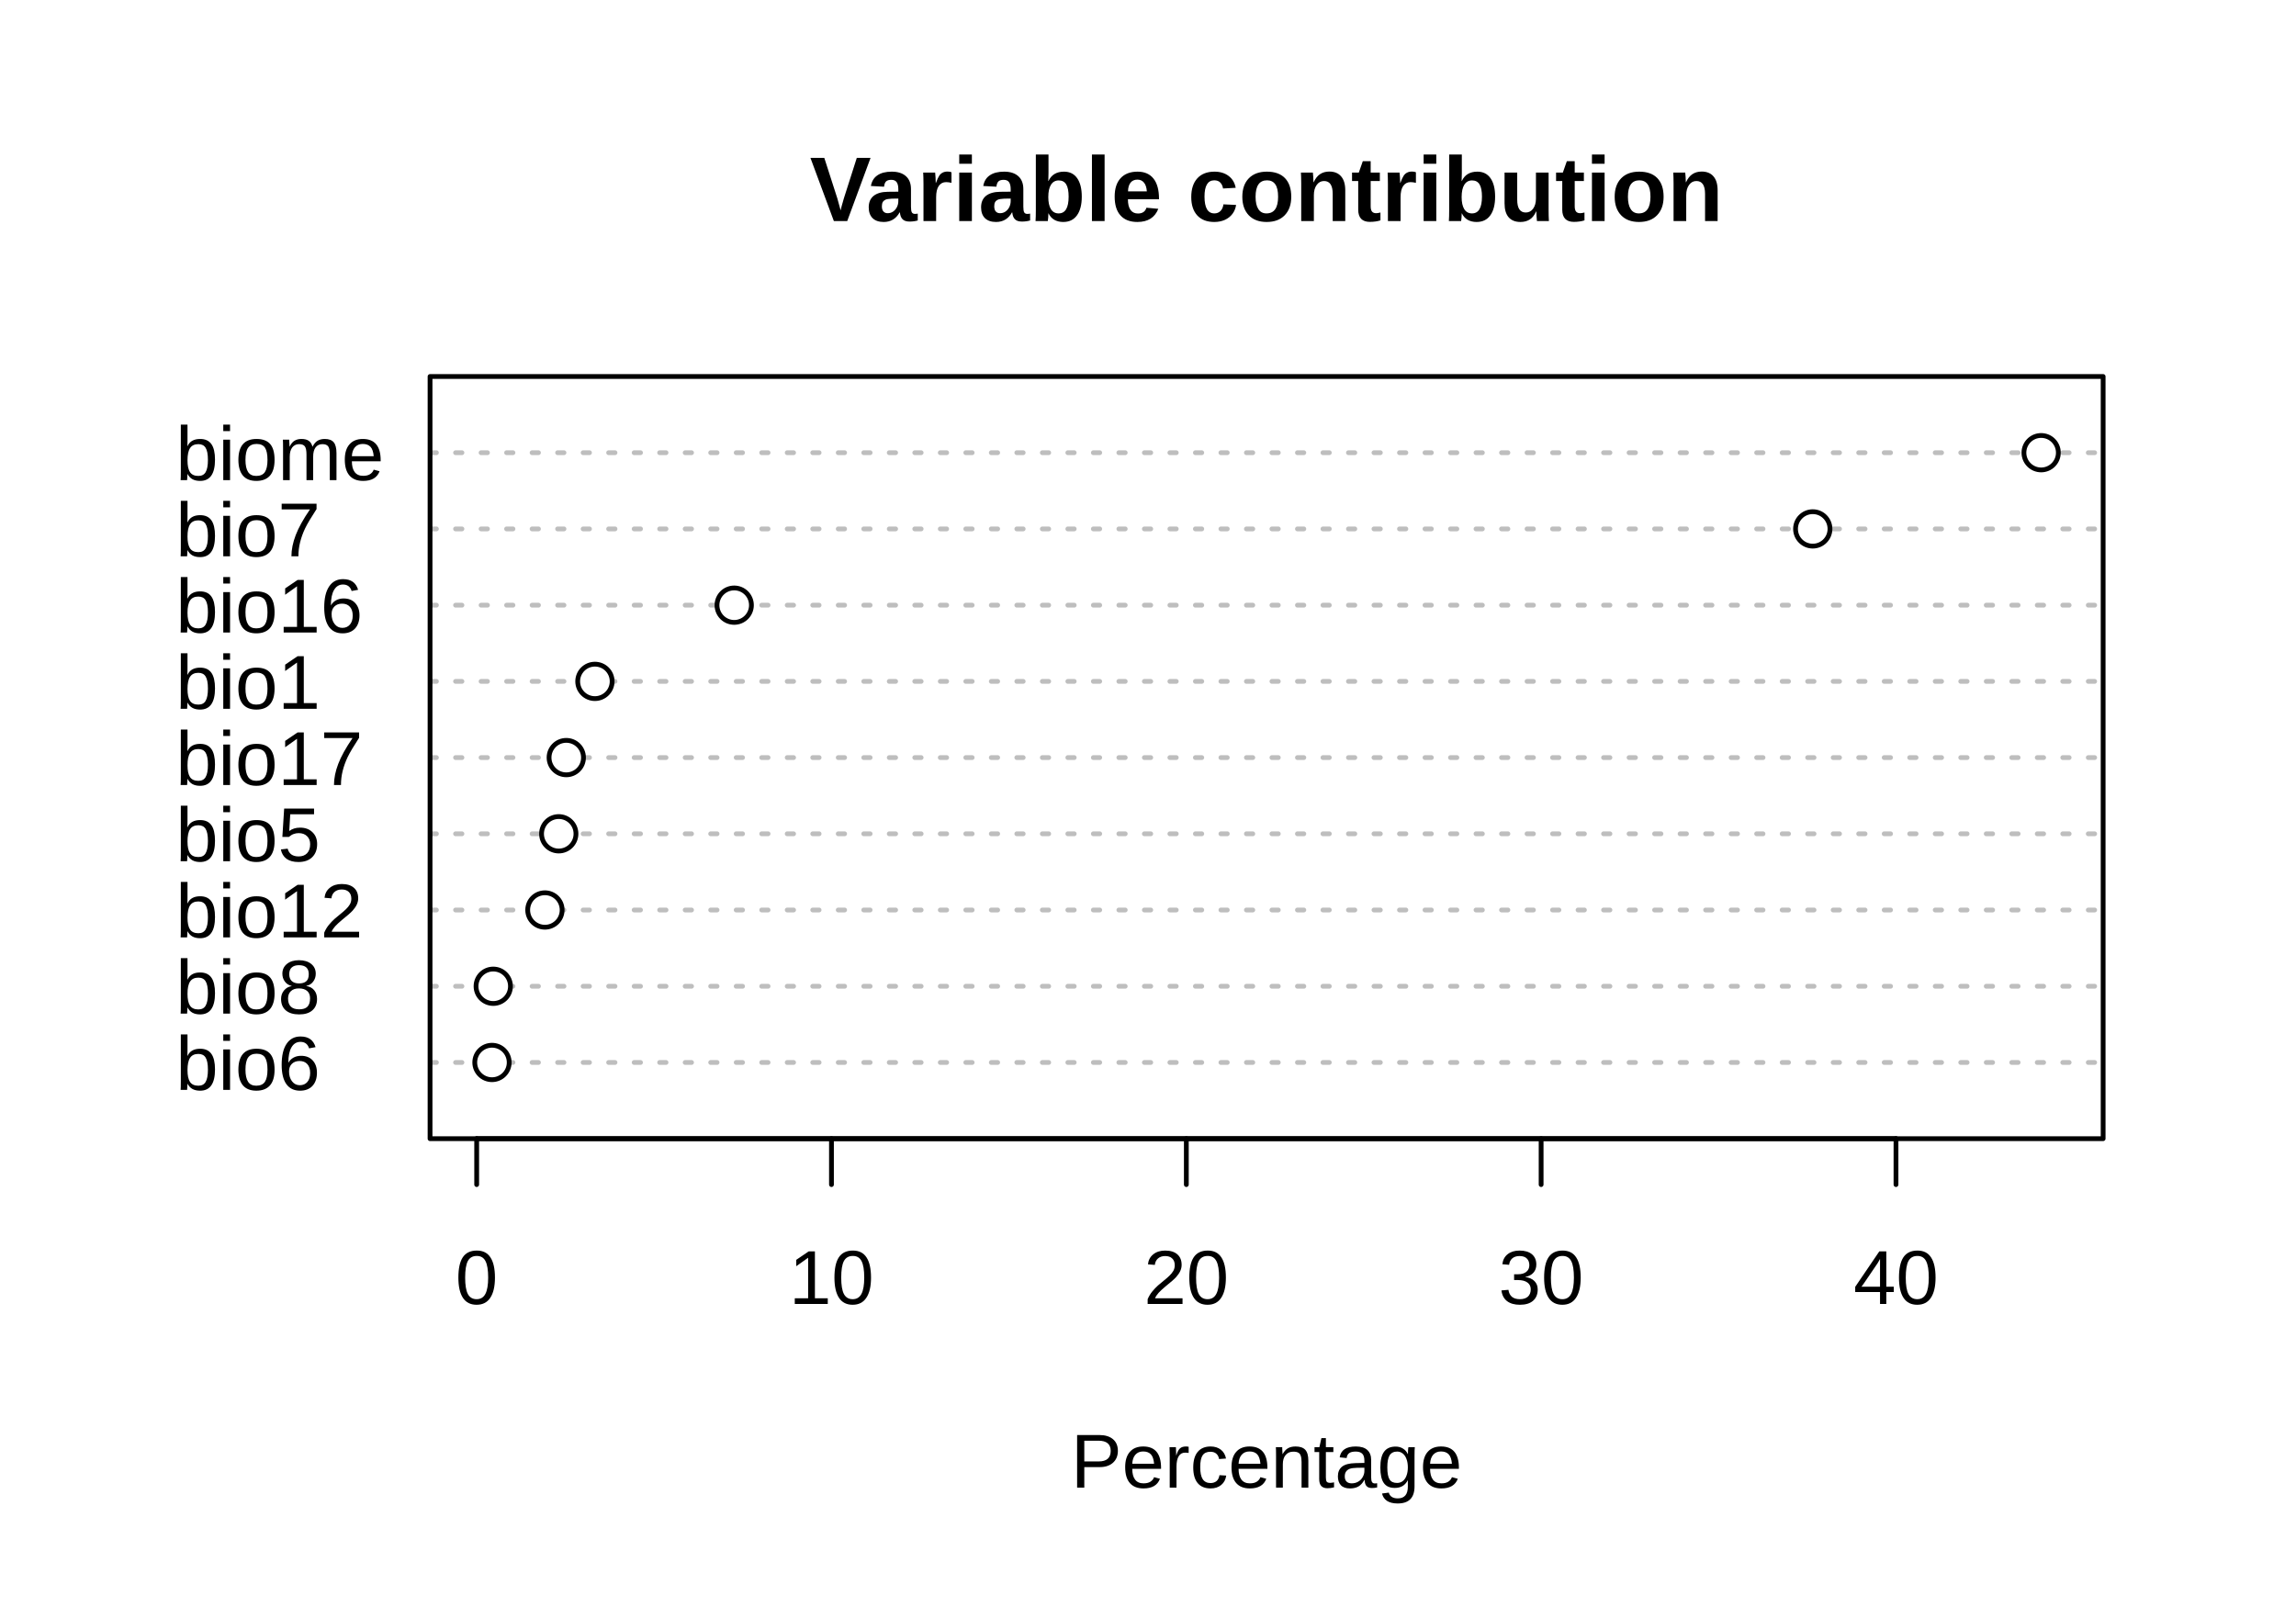
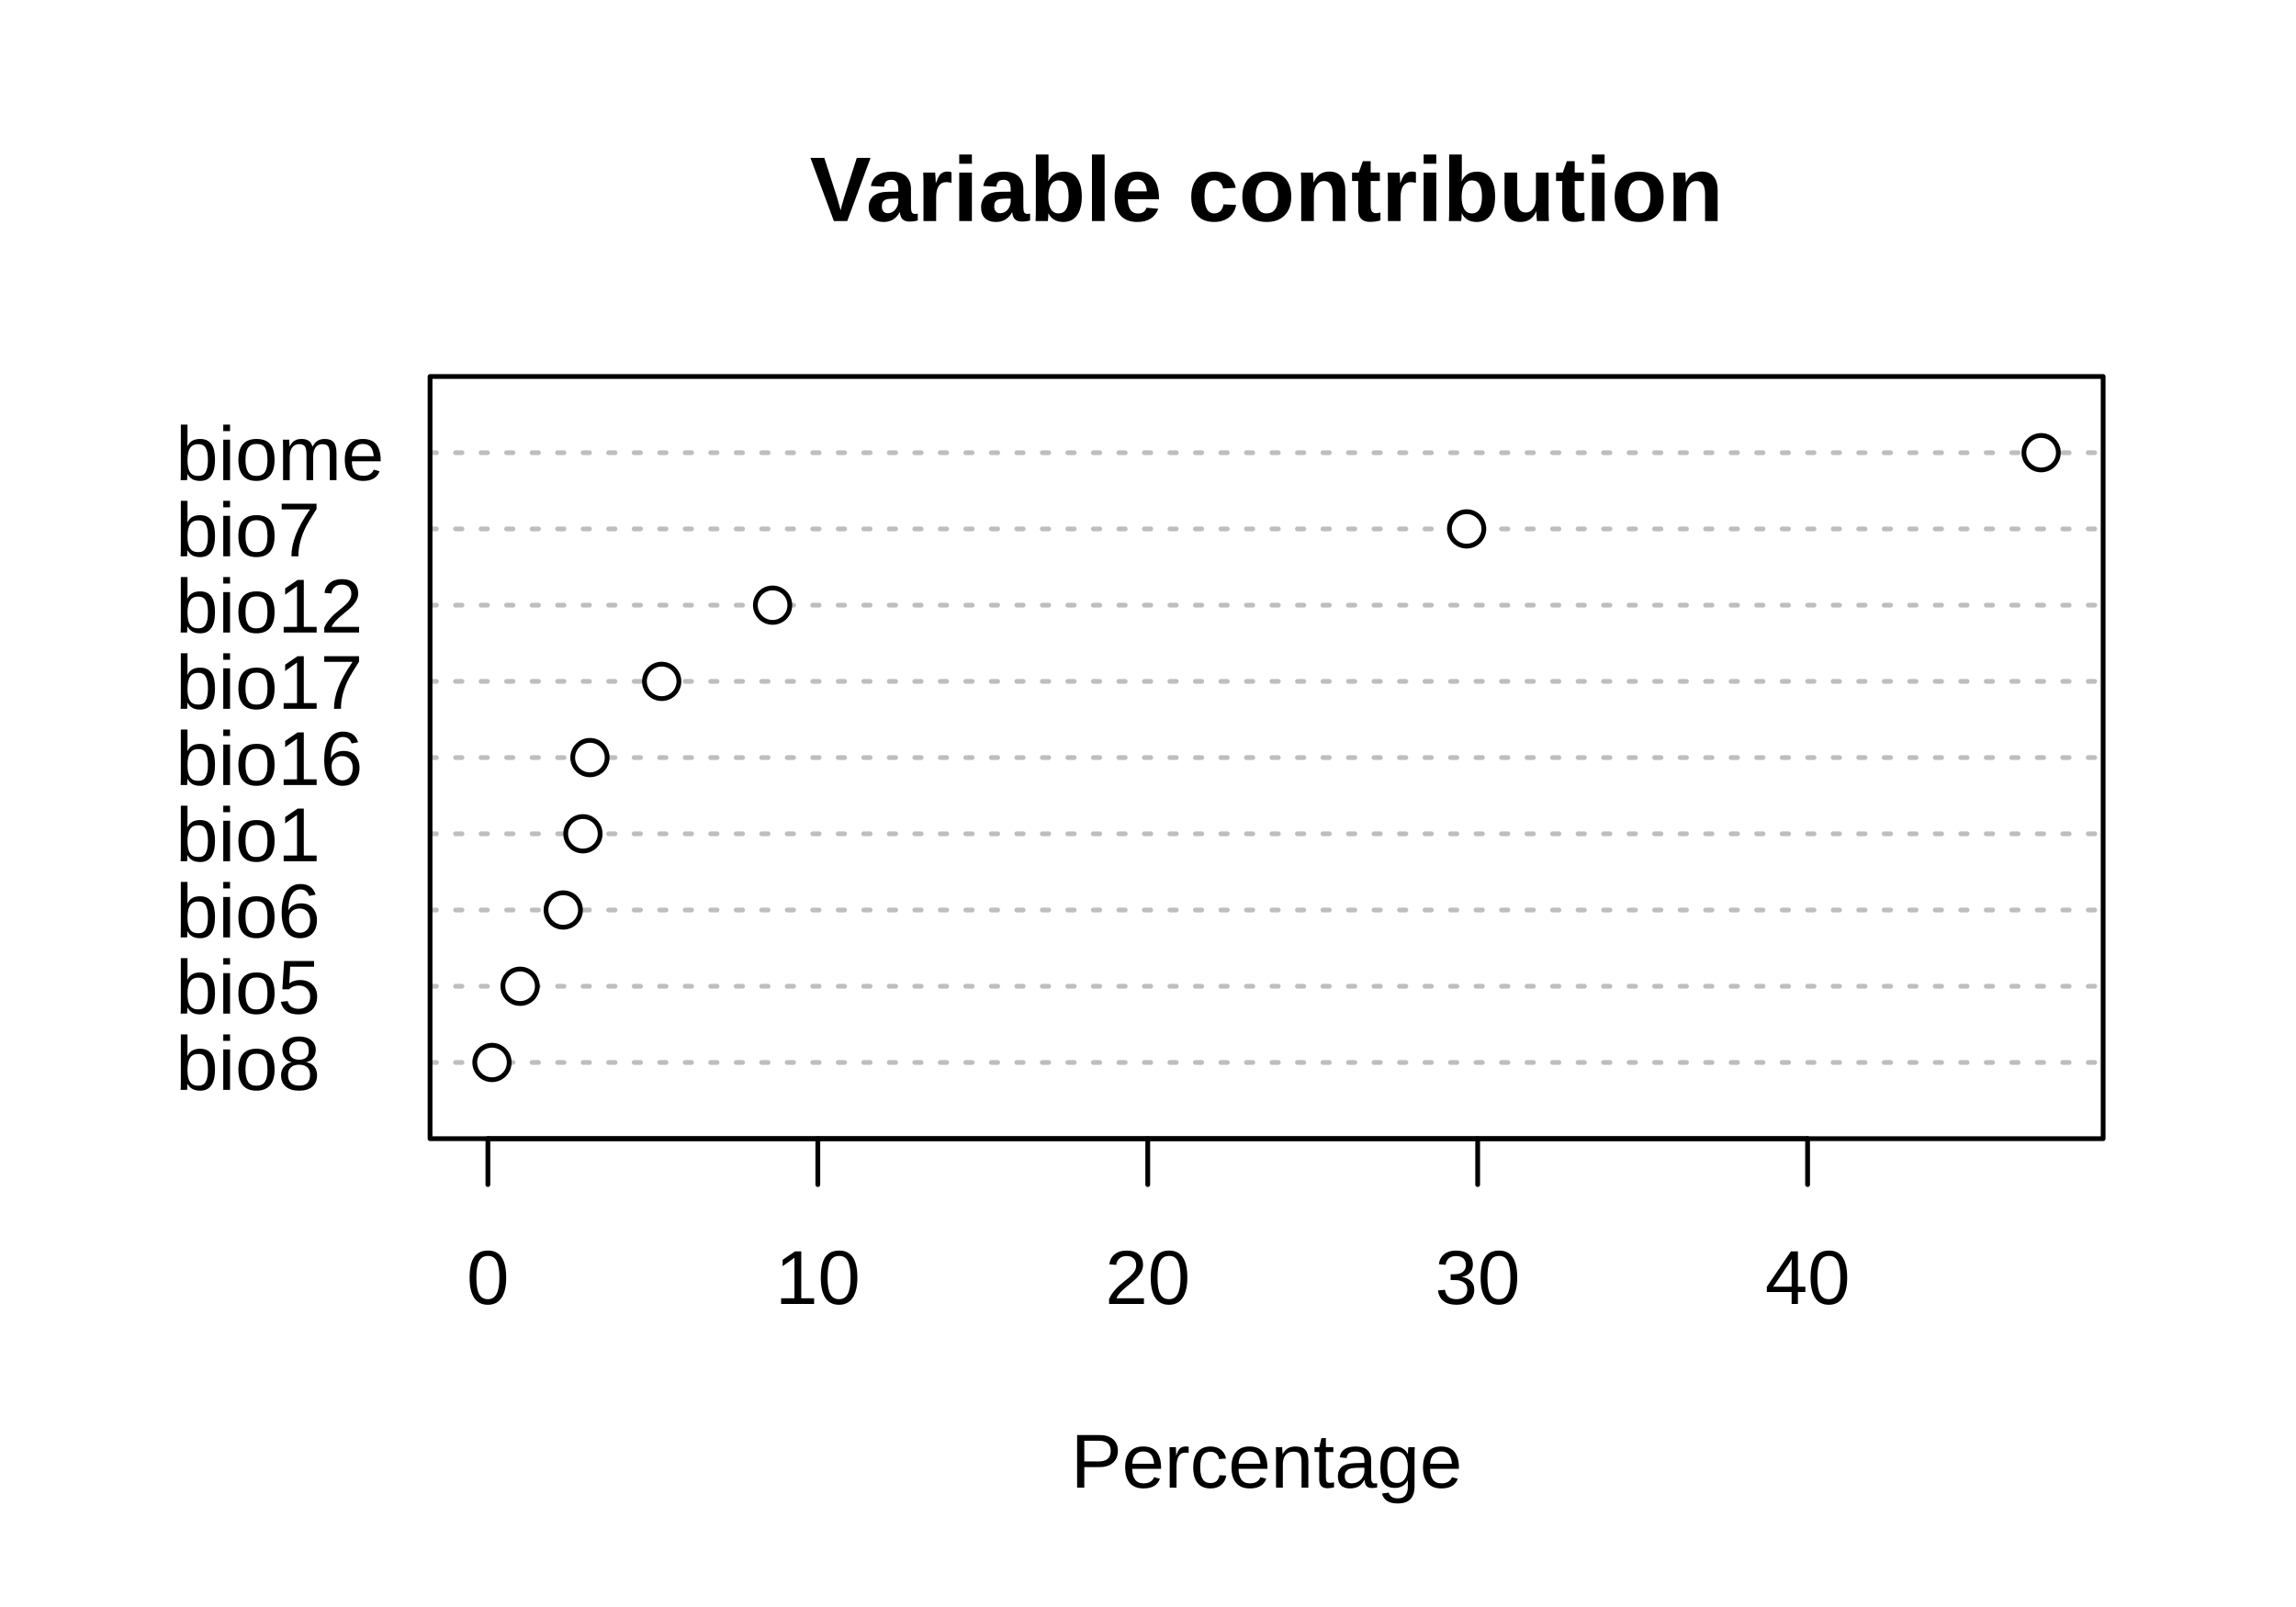
<svg xmlns="http://www.w3.org/2000/svg" class="svglite" width="360.00pt" height="252.00pt" viewBox="0 0 360.00 252.00">
  <defs>
    <style type="text/css">
    .svglite line, .svglite polyline, .svglite polygon, .svglite path, .svglite rect, .svglite circle {
      fill: none;
      stroke: #000000;
      stroke-linecap: round;
      stroke-linejoin: round;
      stroke-miterlimit: 10.00;
    }
    .svglite text {
      white-space: pre;
    }
  </style>
  </defs>
  <rect width="100%" height="100%" style="stroke: none; fill: #FFFFFF;" />
  <defs>
    <clipPath id="cpMC4wMHwzNjAuMDB8MC4wMHwyNTIuMDA=">
      <rect x="0.00" y="0.00" width="360.00" height="252.00" />
    </clipPath>
  </defs>
  <g clip-path="url(#cpMC4wMHwzNjAuMDB8MC4wMHwyNTIuMDA=)">
-     <text x="27.54" y="170.91" style="font-size: 12.00px; font-family: &quot;Arial&quot;;" textLength="22.69px" lengthAdjust="spacingAndGlyphs">bio6</text>
-     <text x="27.54" y="158.95" style="font-size: 12.00px; font-family: &quot;Arial&quot;;" textLength="22.69px" lengthAdjust="spacingAndGlyphs">bio8</text>
-     <text x="27.54" y="147.00" style="font-size: 12.00px; font-family: &quot;Arial&quot;;" textLength="29.36px" lengthAdjust="spacingAndGlyphs">bio12</text>
-     <text x="27.54" y="135.05" style="font-size: 12.00px; font-family: &quot;Arial&quot;;" textLength="22.69px" lengthAdjust="spacingAndGlyphs">bio5</text>
-     <text x="27.54" y="123.10" style="font-size: 12.00px; font-family: &quot;Arial&quot;;" textLength="29.36px" lengthAdjust="spacingAndGlyphs">bio17</text>
-     <text x="27.54" y="111.15" style="font-size: 12.00px; font-family: &quot;Arial&quot;;" textLength="22.69px" lengthAdjust="spacingAndGlyphs">bio1</text>
-     <text x="27.54" y="99.19" style="font-size: 12.00px; font-family: &quot;Arial&quot;;" textLength="29.36px" lengthAdjust="spacingAndGlyphs">bio16</text>
+     <text x="27.54" y="170.91" style="font-size: 12.00px; font-family: &quot;Arial&quot;;" textLength="22.69px" lengthAdjust="spacingAndGlyphs">bio8</text>
+     <text x="27.54" y="158.95" style="font-size: 12.00px; font-family: &quot;Arial&quot;;" textLength="22.69px" lengthAdjust="spacingAndGlyphs">bio5</text>
+     <text x="27.54" y="147.00" style="font-size: 12.00px; font-family: &quot;Arial&quot;;" textLength="22.69px" lengthAdjust="spacingAndGlyphs">bio6</text>
+     <text x="27.54" y="135.05" style="font-size: 12.00px; font-family: &quot;Arial&quot;;" textLength="22.69px" lengthAdjust="spacingAndGlyphs">bio1</text>
+     <text x="27.54" y="123.10" style="font-size: 12.00px; font-family: &quot;Arial&quot;;" textLength="29.36px" lengthAdjust="spacingAndGlyphs">bio16</text>
+     <text x="27.54" y="111.15" style="font-size: 12.00px; font-family: &quot;Arial&quot;;" textLength="29.36px" lengthAdjust="spacingAndGlyphs">bio17</text>
+     <text x="27.54" y="99.19" style="font-size: 12.00px; font-family: &quot;Arial&quot;;" textLength="29.36px" lengthAdjust="spacingAndGlyphs">bio12</text>
    <text x="27.54" y="87.24" style="font-size: 12.00px; font-family: &quot;Arial&quot;;" textLength="22.69px" lengthAdjust="spacingAndGlyphs">bio7</text>
    <text x="27.54" y="75.29" style="font-size: 12.00px; font-family: &quot;Arial&quot;;" textLength="32.69px" lengthAdjust="spacingAndGlyphs">biome</text>
  </g>
  <defs>
    <clipPath id="cpNjcuNDN8MzI5Ljc2fDU5LjA0fDE3OC41Ng==">
      <rect x="67.43" y="59.04" width="262.33" height="119.52" />
    </clipPath>
  </defs>
  <g clip-path="url(#cpNjcuNDN8MzI5Ljc2fDU5LjA0fDE3OC41Ng==)">
    <line x1="67.43" y1="166.61" x2="329.76" y2="166.61" style="stroke-width: 0.75; stroke: #BEBEBE; stroke-dasharray: 1.00,3.00;" />
    <line x1="67.43" y1="154.66" x2="329.76" y2="154.66" style="stroke-width: 0.75; stroke: #BEBEBE; stroke-dasharray: 1.00,3.00;" />
    <line x1="67.43" y1="142.70" x2="329.76" y2="142.70" style="stroke-width: 0.75; stroke: #BEBEBE; stroke-dasharray: 1.00,3.00;" />
    <line x1="67.43" y1="130.75" x2="329.76" y2="130.75" style="stroke-width: 0.75; stroke: #BEBEBE; stroke-dasharray: 1.00,3.00;" />
    <line x1="67.43" y1="118.80" x2="329.76" y2="118.80" style="stroke-width: 0.75; stroke: #BEBEBE; stroke-dasharray: 1.00,3.00;" />
    <line x1="67.43" y1="106.85" x2="329.76" y2="106.85" style="stroke-width: 0.75; stroke: #BEBEBE; stroke-dasharray: 1.00,3.00;" />
    <line x1="67.43" y1="94.90" x2="329.76" y2="94.90" style="stroke-width: 0.75; stroke: #BEBEBE; stroke-dasharray: 1.00,3.00;" />
    <line x1="67.43" y1="82.94" x2="329.76" y2="82.94" style="stroke-width: 0.75; stroke: #BEBEBE; stroke-dasharray: 1.00,3.00;" />
    <line x1="67.43" y1="70.99" x2="329.76" y2="70.99" style="stroke-width: 0.75; stroke: #BEBEBE; stroke-dasharray: 1.00,3.00;" />
    <circle cx="77.14" cy="166.61" r="2.70" style="stroke-width: 0.75; fill: #FFFFFF;" />
-     <circle cx="77.34" cy="154.66" r="2.70" style="stroke-width: 0.75; fill: #FFFFFF;" />
-     <circle cx="85.44" cy="142.70" r="2.70" style="stroke-width: 0.75; fill: #FFFFFF;" />
-     <circle cx="87.61" cy="130.75" r="2.70" style="stroke-width: 0.75; fill: #FFFFFF;" />
-     <circle cx="88.79" cy="118.80" r="2.70" style="stroke-width: 0.75; fill: #FFFFFF;" />
-     <circle cx="93.28" cy="106.85" r="2.70" style="stroke-width: 0.75; fill: #FFFFFF;" />
-     <circle cx="115.12" cy="94.90" r="2.70" style="stroke-width: 0.75; fill: #FFFFFF;" />
-     <circle cx="284.23" cy="82.94" r="2.70" style="stroke-width: 0.75; fill: #FFFFFF;" />
+     <circle cx="81.55" cy="154.66" r="2.70" style="stroke-width: 0.75; fill: #FFFFFF;" />
+     <circle cx="88.31" cy="142.70" r="2.70" style="stroke-width: 0.75; fill: #FFFFFF;" />
+     <circle cx="91.40" cy="130.75" r="2.70" style="stroke-width: 0.75; fill: #FFFFFF;" />
+     <circle cx="92.50" cy="118.80" r="2.70" style="stroke-width: 0.75; fill: #FFFFFF;" />
+     <circle cx="103.75" cy="106.85" r="2.70" style="stroke-width: 0.75; fill: #FFFFFF;" />
+     <circle cx="121.14" cy="94.90" r="2.70" style="stroke-width: 0.75; fill: #FFFFFF;" />
+     <circle cx="229.96" cy="82.94" r="2.70" style="stroke-width: 0.75; fill: #FFFFFF;" />
    <circle cx="320.04" cy="70.99" r="2.70" style="stroke-width: 0.75; fill: #FFFFFF;" />
  </g>
  <g clip-path="url(#cpMC4wMHwzNjAuMDB8MC4wMHwyNTIuMDA=)">
-     <line x1="74.74" y1="178.56" x2="297.28" y2="178.56" style="stroke-width: 0.75;" />
-     <line x1="74.74" y1="178.56" x2="74.74" y2="185.76" style="stroke-width: 0.75;" />
-     <line x1="130.37" y1="178.56" x2="130.37" y2="185.76" style="stroke-width: 0.75;" />
-     <line x1="186.01" y1="178.56" x2="186.01" y2="185.76" style="stroke-width: 0.75;" />
-     <line x1="241.64" y1="178.56" x2="241.64" y2="185.76" style="stroke-width: 0.75;" />
-     <line x1="297.28" y1="178.56" x2="297.28" y2="185.76" style="stroke-width: 0.75;" />
-     <text x="74.74" y="204.48" text-anchor="middle" style="font-size: 12.00px; font-family: &quot;Arial&quot;;" textLength="6.67px" lengthAdjust="spacingAndGlyphs">0</text>
-     <text x="130.37" y="204.48" text-anchor="middle" style="font-size: 12.00px; font-family: &quot;Arial&quot;;" textLength="13.35px" lengthAdjust="spacingAndGlyphs">10</text>
-     <text x="186.01" y="204.48" text-anchor="middle" style="font-size: 12.00px; font-family: &quot;Arial&quot;;" textLength="13.35px" lengthAdjust="spacingAndGlyphs">20</text>
-     <text x="241.64" y="204.48" text-anchor="middle" style="font-size: 12.00px; font-family: &quot;Arial&quot;;" textLength="13.35px" lengthAdjust="spacingAndGlyphs">30</text>
-     <text x="297.28" y="204.48" text-anchor="middle" style="font-size: 12.00px; font-family: &quot;Arial&quot;;" textLength="13.35px" lengthAdjust="spacingAndGlyphs">40</text>
+     <line x1="76.50" y1="178.56" x2="283.42" y2="178.56" style="stroke-width: 0.75;" />
+     <line x1="76.50" y1="178.56" x2="76.50" y2="185.76" style="stroke-width: 0.75;" />
+     <line x1="128.23" y1="178.56" x2="128.23" y2="185.76" style="stroke-width: 0.75;" />
+     <line x1="179.96" y1="178.56" x2="179.96" y2="185.76" style="stroke-width: 0.75;" />
+     <line x1="231.69" y1="178.56" x2="231.69" y2="185.76" style="stroke-width: 0.75;" />
+     <line x1="283.42" y1="178.56" x2="283.42" y2="185.76" style="stroke-width: 0.75;" />
+     <text x="76.50" y="204.48" text-anchor="middle" style="font-size: 12.00px; font-family: &quot;Arial&quot;;" textLength="6.67px" lengthAdjust="spacingAndGlyphs">0</text>
+     <text x="128.23" y="204.48" text-anchor="middle" style="font-size: 12.00px; font-family: &quot;Arial&quot;;" textLength="13.35px" lengthAdjust="spacingAndGlyphs">10</text>
+     <text x="179.96" y="204.48" text-anchor="middle" style="font-size: 12.00px; font-family: &quot;Arial&quot;;" textLength="13.35px" lengthAdjust="spacingAndGlyphs">20</text>
+     <text x="231.69" y="204.48" text-anchor="middle" style="font-size: 12.00px; font-family: &quot;Arial&quot;;" textLength="13.35px" lengthAdjust="spacingAndGlyphs">30</text>
+     <text x="283.42" y="204.48" text-anchor="middle" style="font-size: 12.00px; font-family: &quot;Arial&quot;;" textLength="13.35px" lengthAdjust="spacingAndGlyphs">40</text>
    <polygon points="67.43,178.56 329.76,178.56 329.76,59.04 67.43,59.04 " style="stroke-width: 0.75;" />
    <text x="198.59" y="34.67" text-anchor="middle" style="font-size: 14.40px; font-weight: bold; font-family: &quot;Arial&quot;;" textLength="143.14px" lengthAdjust="spacingAndGlyphs">Variable contribution</text>
    <text x="198.59" y="233.28" text-anchor="middle" style="font-size: 12.00px; font-family: &quot;Arial&quot;;" textLength="61.39px" lengthAdjust="spacingAndGlyphs">Percentage</text>
  </g>
</svg>
